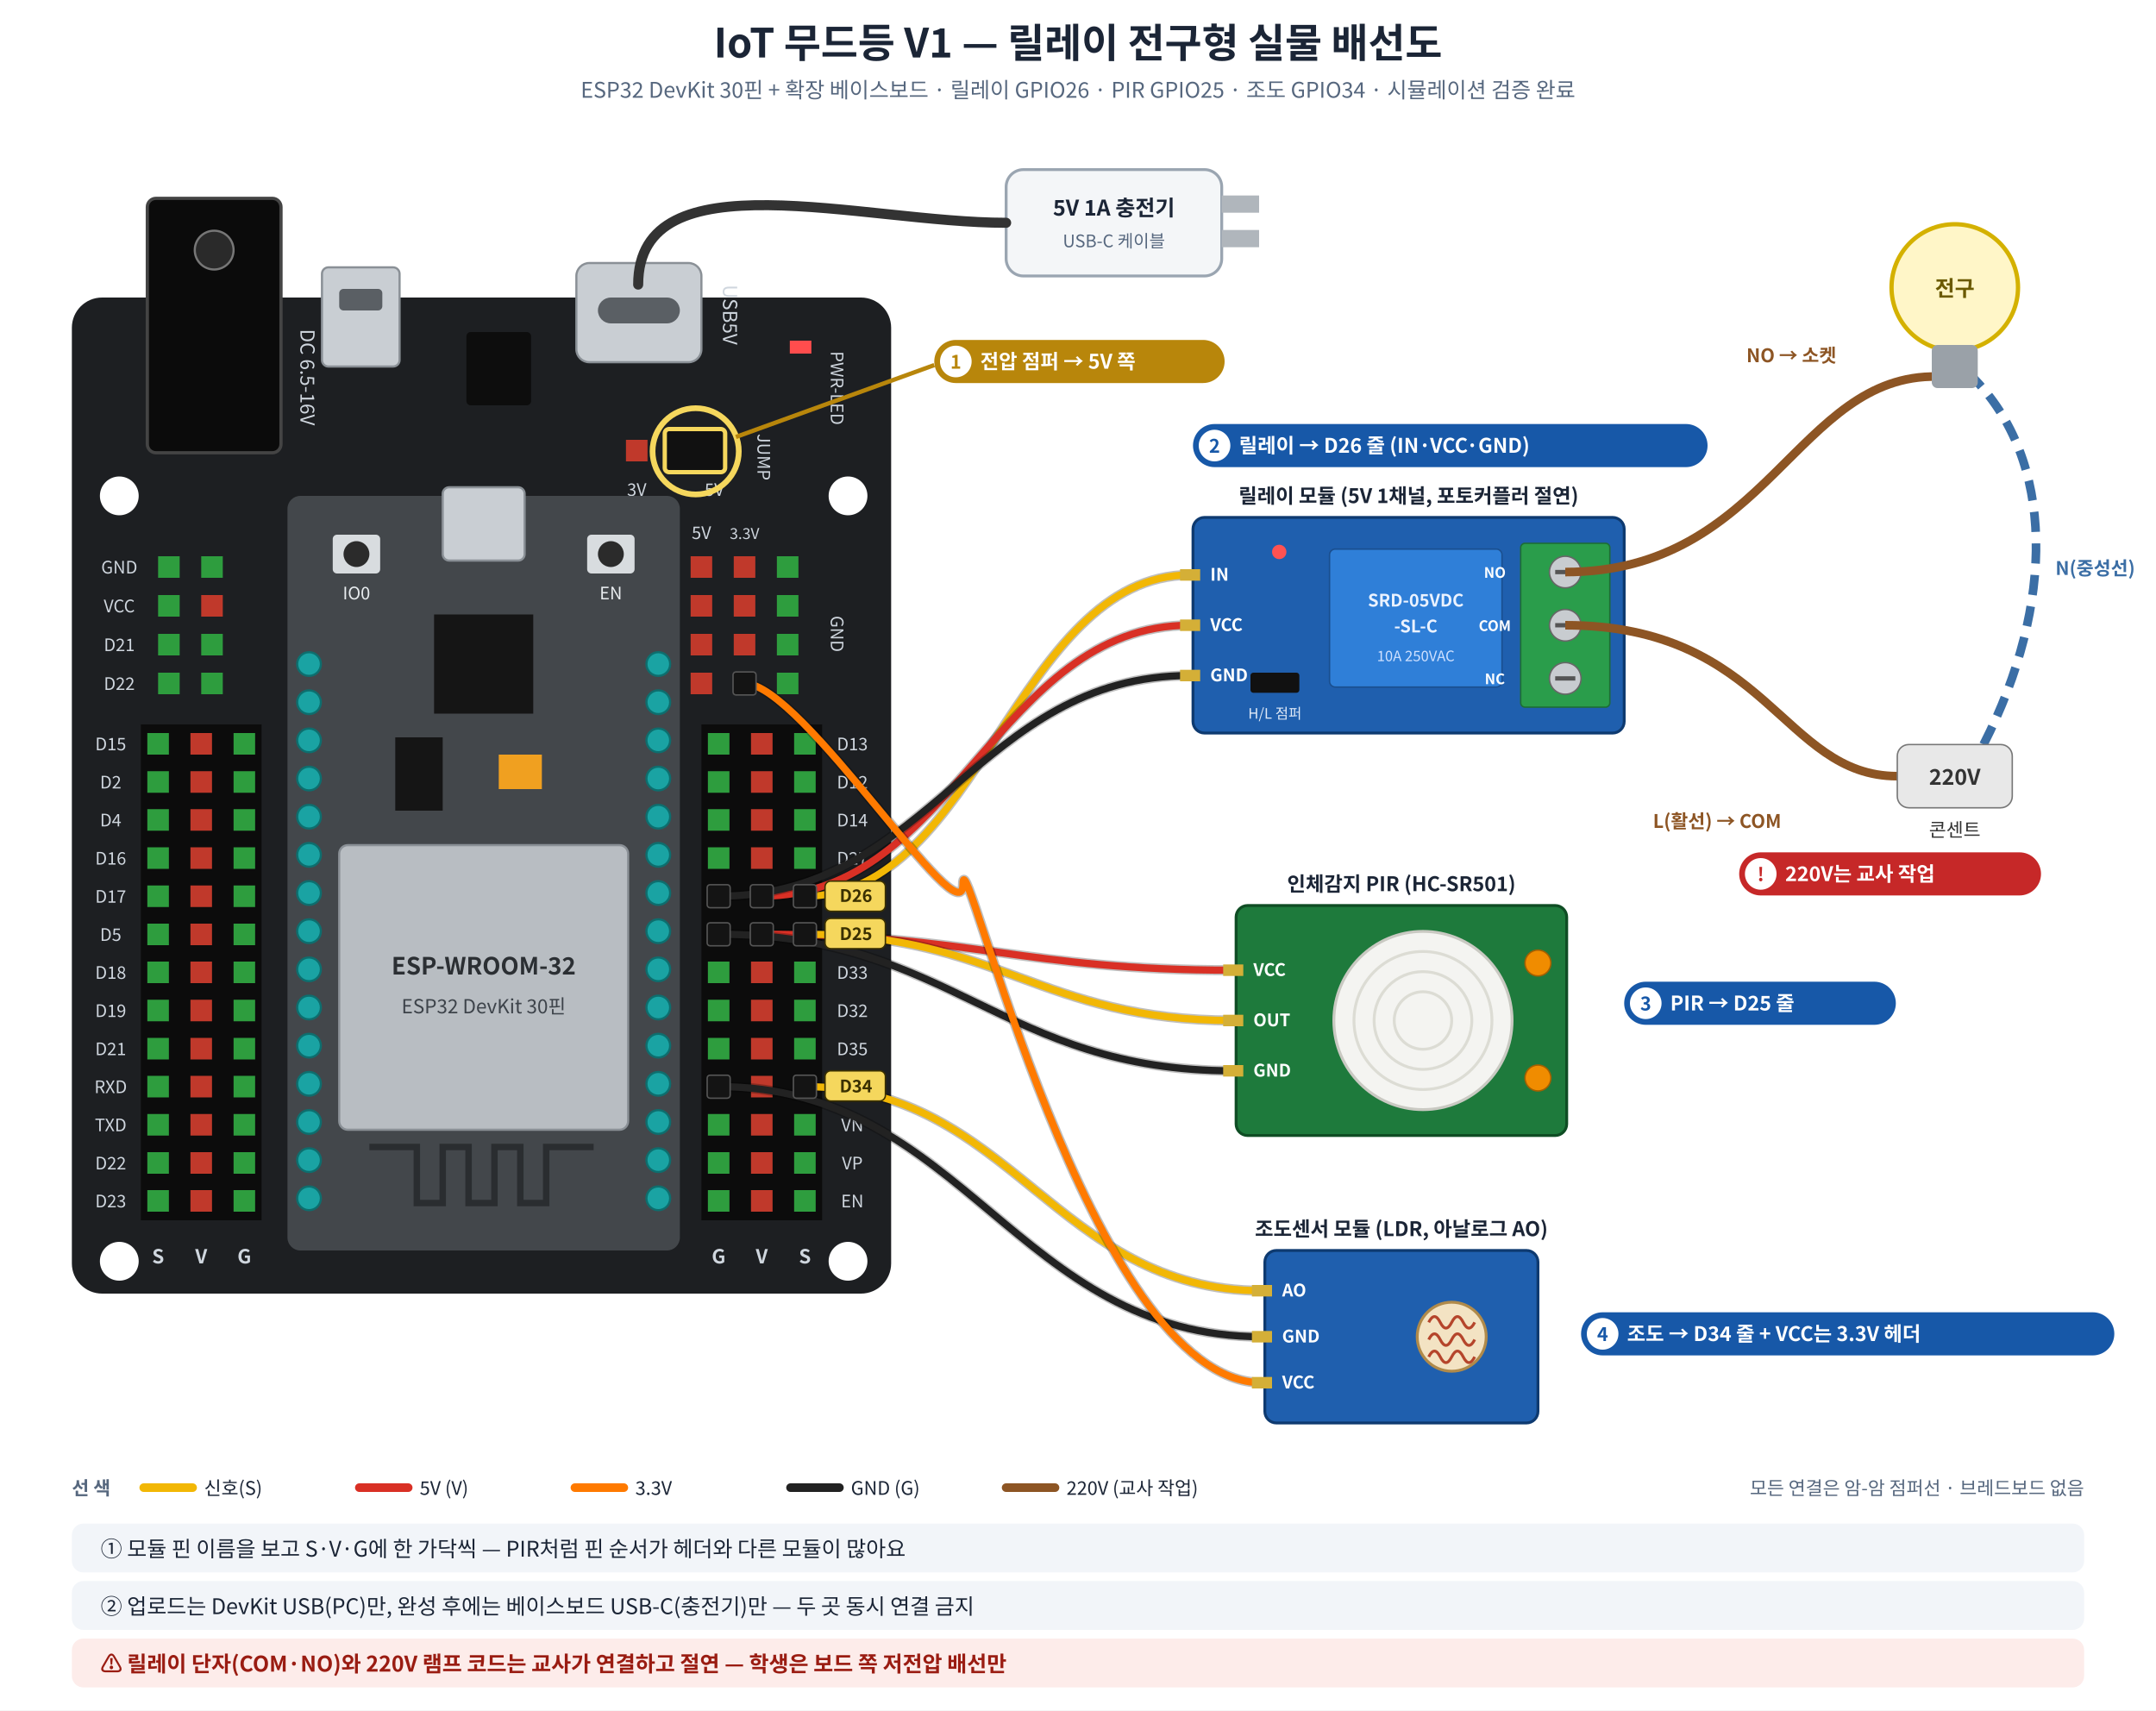
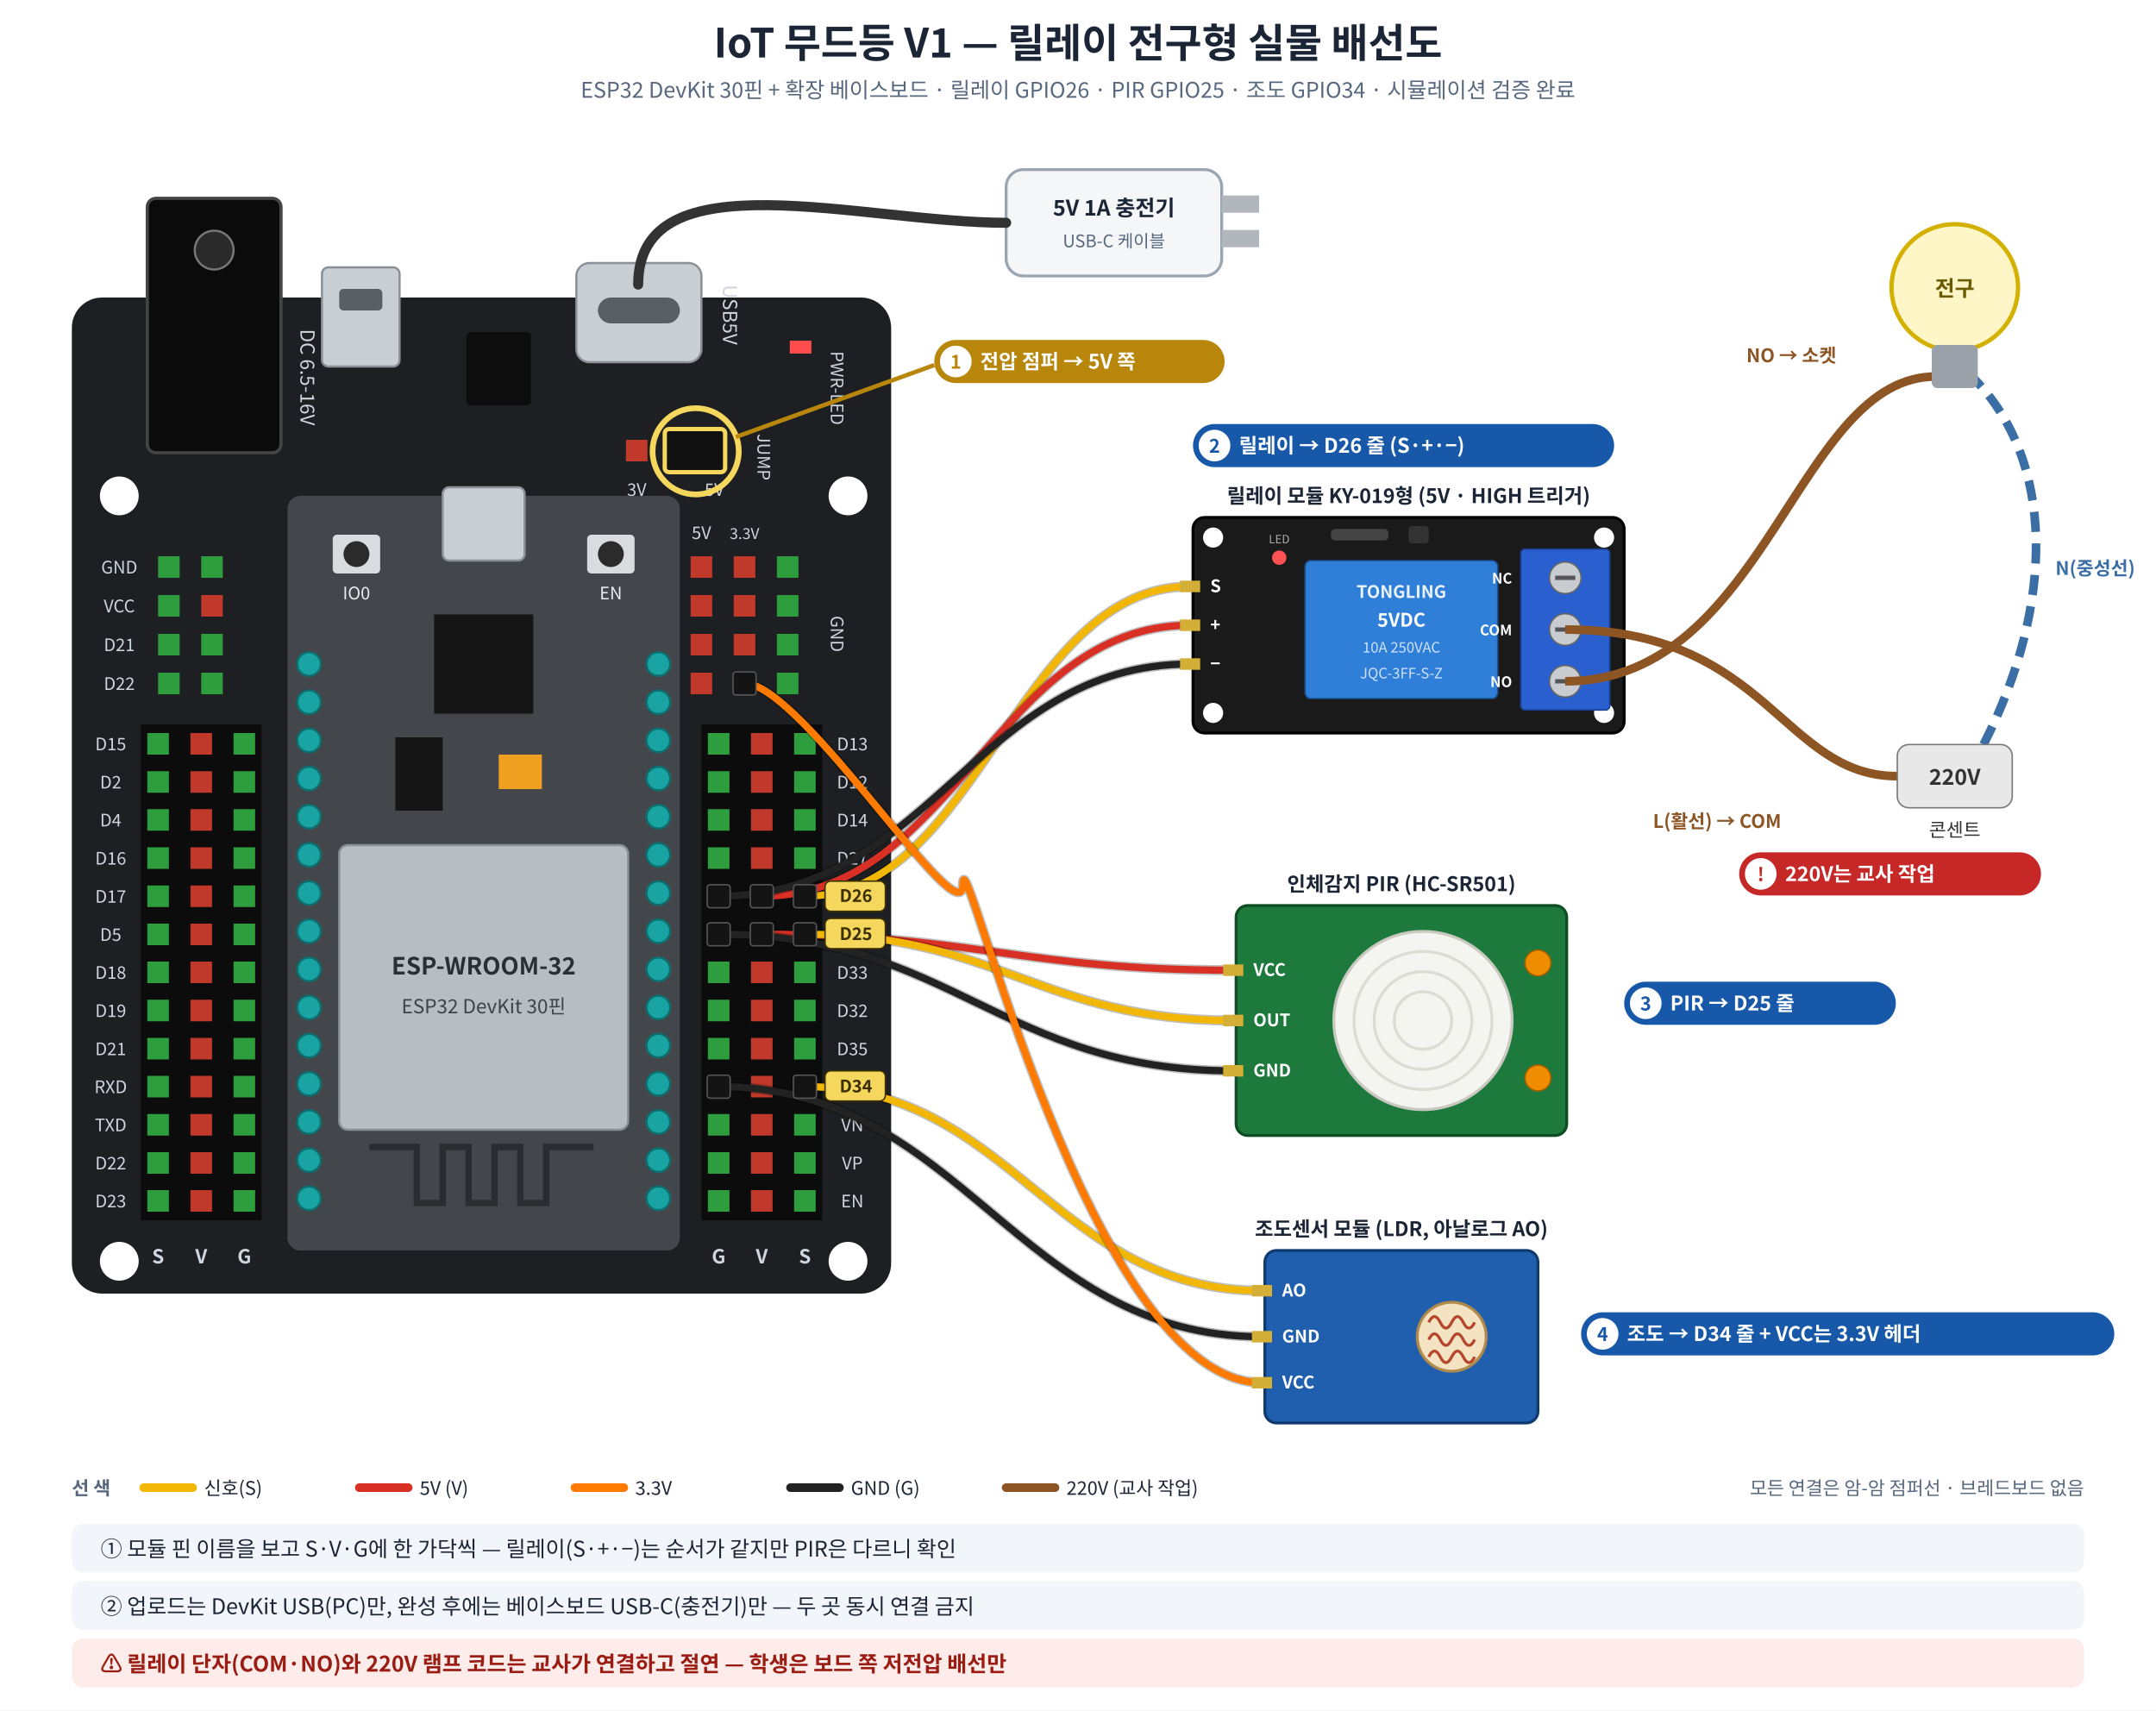
<svg xmlns="http://www.w3.org/2000/svg" width="1500" height="1190" viewBox="0 0 1500 1190" font-family="Pretendard, 'Noto Sans CJK KR', 'WenQuanYi Zen Hei', sans-serif">
  <rect width="1500" height="1190" fill="#ffffff" />
  <text x="750.0" y="40.0" font-size="28" font-weight="bold" fill="#1b2536" text-anchor="middle">IoT 무드등 V1 — 릴레이 전구형 실물 배선도</text>
  <text x="750.0" y="68.0" font-size="15" fill="#56677e" text-anchor="middle">ESP32 DevKit 30핀 + 확장 베이스보드 · 릴레이 GPIO26 · PIR GPIO25 · 조도 GPIO34 · 시뮬레이션 검증 완료</text>
  <g transform="translate(50,120) scale(1.5)">
    <rect x="0" y="58" width="380" height="462" rx="14" fill="#1d1f22" />
    <circle cx="22" cy="150" r="9" fill="#ffffff" />
    <circle cx="360" cy="150" r="9" fill="#ffffff" />
    <circle cx="22" cy="505" r="9" fill="#ffffff" />
    <circle cx="360" cy="505" r="9" fill="#ffffff" />
    <rect x="35" y="12" width="62" height="118" rx="4" fill="#0b0b0b" stroke="#444" stroke-width="1.5" />
    <circle cx="66" cy="36" r="9" fill="#2a2a2a" stroke="#777" />
    <text x="106.0" y="95.0" font-size="9" fill="#cfd6de" text-anchor="middle" transform="rotate(90 106 95)">DC 6.5-16V</text>
    <rect x="116" y="44" width="36" height="46" rx="3" fill="#c9ced3" stroke="#8a9096" />
    <rect x="124" y="54" width="20" height="10" rx="2" fill="#5a5f64" />
    <rect x="183" y="74" width="30" height="34" rx="2" fill="#0d0d0d" />
    <rect x="234" y="42" width="58" height="46" rx="6" fill="#c9ced3" stroke="#8a9096" />
    <rect x="244" y="58" width="38" height="12" rx="6" fill="#5a5f64" />
    <text x="302.0" y="66.0" font-size="9" fill="#cfd6de" text-anchor="middle" transform="rotate(90 302 66)">USB5V</text>
    <rect x="333" y="78" width="10" height="6" fill="#ff4d4d" />
    <text x="352.0" y="100.0" font-size="8" fill="#cfd6de" text-anchor="middle" transform="rotate(90 352 100)">PWR-LED</text>
    <rect x="257" y="124" width="10" height="10" fill="#c0392b" />
    <rect x="275" y="124" width="10" height="10" fill="#2e9d3e" />
    <rect x="293" y="124" width="10" height="10" fill="#c0392b" />
    <rect x="275" y="119" width="28" height="20" rx="2" fill="#111" stroke="#f5d75d" stroke-width="2" />
    <text x="262.0" y="150.0" font-size="8" fill="#cfd6de" text-anchor="middle">3V</text>
    <text x="298.0" y="150.0" font-size="8" fill="#cfd6de" text-anchor="middle">5V</text>
    <text x="318.0" y="132.0" font-size="8" fill="#cfd6de" text-anchor="middle" transform="rotate(90 318 132)">JUMP</text>
    <text x="22.0" y="186.0" font-size="8" fill="#cfd6de" text-anchor="middle">GND</text>
    <rect x="40" y="178" width="10" height="10" fill="#2e9d3e" />
    <rect x="60" y="178" width="10" height="10" fill="#2e9d3e" />
    <text x="22.0" y="204.0" font-size="8" fill="#cfd6de" text-anchor="middle">VCC</text>
    <rect x="40" y="196" width="10" height="10" fill="#2e9d3e" />
    <rect x="60" y="196" width="10" height="10" fill="#c0392b" />
    <text x="22.0" y="222.0" font-size="8" fill="#cfd6de" text-anchor="middle">D21</text>
    <rect x="40" y="214" width="10" height="10" fill="#2e9d3e" />
    <rect x="60" y="214" width="10" height="10" fill="#2e9d3e" />
    <text x="22.0" y="240.0" font-size="8" fill="#cfd6de" text-anchor="middle">D22</text>
    <rect x="40" y="232" width="10" height="10" fill="#2e9d3e" />
    <rect x="60" y="232" width="10" height="10" fill="#2e9d3e" />
    <text x="292.0" y="170.0" font-size="8" fill="#cfd6de" text-anchor="middle">5V</text>
    <text x="312.0" y="170.0" font-size="7" fill="#cfd6de" text-anchor="middle">3.3V</text>
    <text x="352.0" y="214.0" font-size="8" fill="#cfd6de" text-anchor="middle" transform="rotate(90 352 214)">GND</text>
    <rect x="287" y="178" width="10" height="10" fill="#c0392b" />
    <rect x="307" y="178" width="10" height="10" fill="#c0392b" />
    <rect x="327" y="178" width="10" height="10" fill="#2e9d3e" />
    <rect x="287" y="196" width="10" height="10" fill="#c0392b" />
    <rect x="307" y="196" width="10" height="10" fill="#c0392b" />
    <rect x="327" y="196" width="10" height="10" fill="#2e9d3e" />
    <rect x="287" y="214" width="10" height="10" fill="#c0392b" />
    <rect x="307" y="214" width="10" height="10" fill="#c0392b" />
    <rect x="327" y="214" width="10" height="10" fill="#2e9d3e" />
    <rect x="287" y="232" width="10" height="10" fill="#c0392b" />
    <rect x="307" y="232" width="10" height="10" fill="#c0392b" />
    <rect x="327" y="232" width="10" height="10" fill="#2e9d3e" />
    <rect x="100" y="150" width="182" height="350" rx="6" fill="#43474b" />
    <rect x="172" y="146" width="38" height="34" rx="3" fill="#c9ced3" stroke="#8a9096" />
    <rect x="121" y="168" width="22" height="18" rx="2" fill="#d8dcdf" />
    <circle cx="132" cy="177" r="6" fill="#2b2b2b" />
    <text x="132.0" y="198.0" font-size="8" fill="#e8ecef" text-anchor="middle">IO0</text>
    <rect x="239" y="168" width="22" height="18" rx="2" fill="#d8dcdf" />
    <circle cx="250" cy="177" r="6" fill="#2b2b2b" />
    <text x="250.0" y="198.0" font-size="8" fill="#e8ecef" text-anchor="middle">EN</text>
    <rect x="168" y="205" width="46" height="46" fill="#151515" />
    <rect x="150" y="262" width="22" height="34" fill="#151515" />
    <rect x="198" y="270" width="20" height="16" fill="#f0a020" />
    <rect x="124" y="312" width="134" height="132" rx="4" fill="#b8bdc2" stroke="#8a9096" />
    <text x="191.0" y="372.0" font-size="11" font-weight="bold" fill="#2b2f33" text-anchor="middle">ESP-WROOM-32</text>
    <text x="191.0" y="390.0" font-size="9" fill="#3d434a" text-anchor="middle">ESP32 DevKit 30핀</text>
    <path d="M138 452 h22 v26 h12 v-26 h12 v26 h12 v-26 h12 v26 h12 v-26 h22" fill="none" stroke="#2a2d30" stroke-width="3" />
    <circle cx="110" cy="228.0" r="5.5" fill="#1aa3a3" stroke="#0d6e6e" />
    <circle cx="272" cy="228.0" r="5.5" fill="#1aa3a3" stroke="#0d6e6e" />
    <circle cx="110" cy="245.7" r="5.5" fill="#1aa3a3" stroke="#0d6e6e" />
    <circle cx="272" cy="245.7" r="5.5" fill="#1aa3a3" stroke="#0d6e6e" />
    <circle cx="110" cy="263.4" r="5.5" fill="#1aa3a3" stroke="#0d6e6e" />
    <circle cx="272" cy="263.4" r="5.5" fill="#1aa3a3" stroke="#0d6e6e" />
    <circle cx="110" cy="281.1" r="5.5" fill="#1aa3a3" stroke="#0d6e6e" />
    <circle cx="272" cy="281.1" r="5.5" fill="#1aa3a3" stroke="#0d6e6e" />
    <circle cx="110" cy="298.8" r="5.5" fill="#1aa3a3" stroke="#0d6e6e" />
    <circle cx="272" cy="298.8" r="5.5" fill="#1aa3a3" stroke="#0d6e6e" />
    <circle cx="110" cy="316.5" r="5.5" fill="#1aa3a3" stroke="#0d6e6e" />
    <circle cx="272" cy="316.5" r="5.5" fill="#1aa3a3" stroke="#0d6e6e" />
    <circle cx="110" cy="334.2" r="5.5" fill="#1aa3a3" stroke="#0d6e6e" />
    <circle cx="272" cy="334.2" r="5.5" fill="#1aa3a3" stroke="#0d6e6e" />
    <circle cx="110" cy="351.9" r="5.5" fill="#1aa3a3" stroke="#0d6e6e" />
    <circle cx="272" cy="351.9" r="5.5" fill="#1aa3a3" stroke="#0d6e6e" />
    <circle cx="110" cy="369.6" r="5.5" fill="#1aa3a3" stroke="#0d6e6e" />
    <circle cx="272" cy="369.6" r="5.5" fill="#1aa3a3" stroke="#0d6e6e" />
    <circle cx="110" cy="387.3" r="5.5" fill="#1aa3a3" stroke="#0d6e6e" />
    <circle cx="272" cy="387.3" r="5.5" fill="#1aa3a3" stroke="#0d6e6e" />
    <circle cx="110" cy="405.0" r="5.5" fill="#1aa3a3" stroke="#0d6e6e" />
    <circle cx="272" cy="405.0" r="5.5" fill="#1aa3a3" stroke="#0d6e6e" />
    <circle cx="110" cy="422.7" r="5.5" fill="#1aa3a3" stroke="#0d6e6e" />
    <circle cx="272" cy="422.7" r="5.5" fill="#1aa3a3" stroke="#0d6e6e" />
    <circle cx="110" cy="440.4" r="5.5" fill="#1aa3a3" stroke="#0d6e6e" />
    <circle cx="272" cy="440.4" r="5.5" fill="#1aa3a3" stroke="#0d6e6e" />
    <circle cx="110" cy="458.1" r="5.5" fill="#1aa3a3" stroke="#0d6e6e" />
    <circle cx="272" cy="458.1" r="5.5" fill="#1aa3a3" stroke="#0d6e6e" />
    <circle cx="110" cy="475.8" r="5.5" fill="#1aa3a3" stroke="#0d6e6e" />
    <circle cx="272" cy="475.8" r="5.5" fill="#1aa3a3" stroke="#0d6e6e" />
    <rect x="32" y="256" width="56" height="230" fill="#0c0c0c" />
    <rect x="35" y="260.0" width="10" height="10" fill="#2e9d3e" />
    <rect x="55" y="260.0" width="10" height="10" fill="#c0392b" />
    <rect x="75" y="260.0" width="10" height="10" fill="#2e9d3e" />
    <text x="18.0" y="268.0" font-size="8" fill="#cfd6de" text-anchor="middle">D15</text>
    <rect x="35" y="277.7" width="10" height="10" fill="#2e9d3e" />
    <rect x="55" y="277.7" width="10" height="10" fill="#c0392b" />
    <rect x="75" y="277.7" width="10" height="10" fill="#2e9d3e" />
    <text x="18.0" y="285.7" font-size="8" fill="#cfd6de" text-anchor="middle">D2</text>
    <rect x="35" y="295.3" width="10" height="10" fill="#2e9d3e" />
    <rect x="55" y="295.3" width="10" height="10" fill="#c0392b" />
    <rect x="75" y="295.3" width="10" height="10" fill="#2e9d3e" />
    <text x="18.0" y="303.3" font-size="8" fill="#cfd6de" text-anchor="middle">D4</text>
    <rect x="35" y="313.0" width="10" height="10" fill="#2e9d3e" />
    <rect x="55" y="313.0" width="10" height="10" fill="#c0392b" />
    <rect x="75" y="313.0" width="10" height="10" fill="#2e9d3e" />
    <text x="18.0" y="321.0" font-size="8" fill="#cfd6de" text-anchor="middle">D16</text>
    <rect x="35" y="330.7" width="10" height="10" fill="#2e9d3e" />
    <rect x="55" y="330.7" width="10" height="10" fill="#c0392b" />
    <rect x="75" y="330.7" width="10" height="10" fill="#2e9d3e" />
    <text x="18.0" y="338.7" font-size="8" fill="#cfd6de" text-anchor="middle">D17</text>
    <rect x="35" y="348.4" width="10" height="10" fill="#2e9d3e" />
    <rect x="55" y="348.4" width="10" height="10" fill="#c0392b" />
    <rect x="75" y="348.4" width="10" height="10" fill="#2e9d3e" />
    <text x="18.0" y="356.4" font-size="8" fill="#cfd6de" text-anchor="middle">D5</text>
    <rect x="35" y="366.0" width="10" height="10" fill="#2e9d3e" />
    <rect x="55" y="366.0" width="10" height="10" fill="#c0392b" />
    <rect x="75" y="366.0" width="10" height="10" fill="#2e9d3e" />
    <text x="18.0" y="374.0" font-size="8" fill="#cfd6de" text-anchor="middle">D18</text>
    <rect x="35" y="383.7" width="10" height="10" fill="#2e9d3e" />
    <rect x="55" y="383.7" width="10" height="10" fill="#c0392b" />
    <rect x="75" y="383.7" width="10" height="10" fill="#2e9d3e" />
    <text x="18.0" y="391.7" font-size="8" fill="#cfd6de" text-anchor="middle">D19</text>
    <rect x="35" y="401.4" width="10" height="10" fill="#2e9d3e" />
    <rect x="55" y="401.4" width="10" height="10" fill="#c0392b" />
    <rect x="75" y="401.4" width="10" height="10" fill="#2e9d3e" />
    <text x="18.0" y="409.4" font-size="8" fill="#cfd6de" text-anchor="middle">D21</text>
    <rect x="35" y="419.0" width="10" height="10" fill="#2e9d3e" />
    <rect x="55" y="419.0" width="10" height="10" fill="#c0392b" />
    <rect x="75" y="419.0" width="10" height="10" fill="#2e9d3e" />
    <text x="18.0" y="427.0" font-size="8" fill="#cfd6de" text-anchor="middle">RXD</text>
    <rect x="35" y="436.7" width="10" height="10" fill="#2e9d3e" />
    <rect x="55" y="436.7" width="10" height="10" fill="#c0392b" />
    <rect x="75" y="436.7" width="10" height="10" fill="#2e9d3e" />
    <text x="18.0" y="444.7" font-size="8" fill="#cfd6de" text-anchor="middle">TXD</text>
    <rect x="35" y="454.4" width="10" height="10" fill="#2e9d3e" />
    <rect x="55" y="454.4" width="10" height="10" fill="#c0392b" />
    <rect x="75" y="454.4" width="10" height="10" fill="#2e9d3e" />
    <text x="18.0" y="462.4" font-size="8" fill="#cfd6de" text-anchor="middle">D22</text>
    <rect x="35" y="472.0" width="10" height="10" fill="#2e9d3e" />
    <rect x="55" y="472.0" width="10" height="10" fill="#c0392b" />
    <rect x="75" y="472.0" width="10" height="10" fill="#2e9d3e" />
    <text x="18.0" y="480.0" font-size="8" fill="#cfd6de" text-anchor="middle">D23</text>
    <text x="40.0" y="506.0" font-size="9" font-weight="bold" fill="#cfd6de" text-anchor="middle">S</text>
    <text x="60.0" y="506.0" font-size="9" font-weight="bold" fill="#cfd6de" text-anchor="middle">V</text>
    <text x="80.0" y="506.0" font-size="9" font-weight="bold" fill="#cfd6de" text-anchor="middle">G</text>
    <rect x="292" y="256" width="56" height="230" fill="#0c0c0c" />
    <rect x="295" y="260.0" width="10" height="10" fill="#2e9d3e" />
    <rect x="315" y="260.0" width="10" height="10" fill="#c0392b" />
    <rect x="335" y="260.0" width="10" height="10" fill="#2e9d3e" />
    <text x="362.0" y="268.0" font-size="8" fill="#cfd6de" text-anchor="middle">D13</text>
    <rect x="295" y="277.7" width="10" height="10" fill="#2e9d3e" />
    <rect x="315" y="277.7" width="10" height="10" fill="#c0392b" />
    <rect x="335" y="277.7" width="10" height="10" fill="#2e9d3e" />
    <text x="362.0" y="285.7" font-size="8" fill="#cfd6de" text-anchor="middle">D12</text>
    <rect x="295" y="295.3" width="10" height="10" fill="#2e9d3e" />
    <rect x="315" y="295.3" width="10" height="10" fill="#c0392b" />
    <rect x="335" y="295.3" width="10" height="10" fill="#2e9d3e" />
    <text x="362.0" y="303.3" font-size="8" fill="#cfd6de" text-anchor="middle">D14</text>
    <rect x="295" y="313.0" width="10" height="10" fill="#2e9d3e" />
    <rect x="315" y="313.0" width="10" height="10" fill="#c0392b" />
    <rect x="335" y="313.0" width="10" height="10" fill="#2e9d3e" />
    <text x="362.0" y="321.0" font-size="8" fill="#cfd6de" text-anchor="middle">D27</text>
    <rect x="295" y="330.7" width="10" height="10" fill="#2e9d3e" />
    <rect x="315" y="330.7" width="10" height="10" fill="#c0392b" />
    <rect x="335" y="330.7" width="10" height="10" fill="#2e9d3e" />
    <text x="362.0" y="338.7" font-size="8" fill="#cfd6de" text-anchor="middle">D26</text>
    <rect x="295" y="348.4" width="10" height="10" fill="#2e9d3e" />
    <rect x="315" y="348.4" width="10" height="10" fill="#c0392b" />
    <rect x="335" y="348.4" width="10" height="10" fill="#2e9d3e" />
    <text x="362.0" y="356.4" font-size="8" fill="#cfd6de" text-anchor="middle">D25</text>
    <rect x="295" y="366.0" width="10" height="10" fill="#2e9d3e" />
    <rect x="315" y="366.0" width="10" height="10" fill="#c0392b" />
    <rect x="335" y="366.0" width="10" height="10" fill="#2e9d3e" />
    <text x="362.0" y="374.0" font-size="8" fill="#cfd6de" text-anchor="middle">D33</text>
    <rect x="295" y="383.7" width="10" height="10" fill="#2e9d3e" />
    <rect x="315" y="383.7" width="10" height="10" fill="#c0392b" />
    <rect x="335" y="383.7" width="10" height="10" fill="#2e9d3e" />
    <text x="362.0" y="391.7" font-size="8" fill="#cfd6de" text-anchor="middle">D32</text>
    <rect x="295" y="401.4" width="10" height="10" fill="#2e9d3e" />
    <rect x="315" y="401.4" width="10" height="10" fill="#c0392b" />
    <rect x="335" y="401.4" width="10" height="10" fill="#2e9d3e" />
    <text x="362.0" y="409.4" font-size="8" fill="#cfd6de" text-anchor="middle">D35</text>
    <rect x="295" y="419.0" width="10" height="10" fill="#2e9d3e" />
    <rect x="315" y="419.0" width="10" height="10" fill="#c0392b" />
    <rect x="335" y="419.0" width="10" height="10" fill="#2e9d3e" />
    <text x="362.0" y="427.0" font-size="8" fill="#cfd6de" text-anchor="middle">D34</text>
    <rect x="295" y="436.7" width="10" height="10" fill="#2e9d3e" />
    <rect x="315" y="436.7" width="10" height="10" fill="#c0392b" />
    <rect x="335" y="436.7" width="10" height="10" fill="#2e9d3e" />
    <text x="362.0" y="444.7" font-size="8" fill="#cfd6de" text-anchor="middle">VN</text>
    <rect x="295" y="454.4" width="10" height="10" fill="#2e9d3e" />
    <rect x="315" y="454.4" width="10" height="10" fill="#c0392b" />
    <rect x="335" y="454.4" width="10" height="10" fill="#2e9d3e" />
    <text x="362.0" y="462.4" font-size="8" fill="#cfd6de" text-anchor="middle">VP</text>
    <rect x="295" y="472.0" width="10" height="10" fill="#2e9d3e" />
    <rect x="315" y="472.0" width="10" height="10" fill="#c0392b" />
    <rect x="335" y="472.0" width="10" height="10" fill="#2e9d3e" />
    <text x="362.0" y="480.0" font-size="8" fill="#cfd6de" text-anchor="middle">EN</text>
    <text x="300.0" y="506.0" font-size="9" font-weight="bold" fill="#cfd6de" text-anchor="middle">G</text>
    <text x="320.0" y="506.0" font-size="9" font-weight="bold" fill="#cfd6de" text-anchor="middle">V</text>
    <text x="340.0" y="506.0" font-size="9" font-weight="bold" fill="#cfd6de" text-anchor="middle">S</text>
  </g>
-   <path d="M560.0 623.5 C 680.6 623.5, 707.4 400.0, 828.0 400.0" fill="none" stroke="#000" stroke-opacity="0.25" stroke-width="7" stroke-linecap="round" />
-   <path d="M560.0 623.5 C 680.6 623.5, 707.4 400.0, 828.0 400.0" fill="none" stroke="#f2b705" stroke-width="5" stroke-linecap="round" />
+   <path d="M560.0 623.5 C 680.6 623.5, 707.4 408.0, 828.0 408.0" fill="none" stroke="#000" stroke-opacity="0.25" stroke-width="7" stroke-linecap="round" />
+   <path d="M560.0 623.5 C 680.6 623.5, 707.4 408.0, 828.0 408.0" fill="none" stroke="#f2b705" stroke-width="5" stroke-linecap="round" />
  <path d="M530.0 623.5 C 664.1 623.5, 693.9 435.0, 828.0 435.0" fill="none" stroke="#000" stroke-opacity="0.25" stroke-width="7" stroke-linecap="round" />
  <path d="M530.0 623.5 C 664.1 623.5, 693.9 435.0, 828.0 435.0" fill="none" stroke="#d93025" stroke-width="5" stroke-linecap="round" />
-   <path d="M500.0 623.5 C 647.6 623.5, 680.4 470.0, 828.0 470.0" fill="none" stroke="#000" stroke-opacity="0.25" stroke-width="7" stroke-linecap="round" />
-   <path d="M500.0 623.5 C 647.6 623.5, 680.4 470.0, 828.0 470.0" fill="none" stroke="#222222" stroke-width="5" stroke-linecap="round" />
-   <rect x="830" y="360" width="300" height="150" rx="8" fill="#1f5fae" stroke="#0e3a70" stroke-width="2" />
-   <rect x="925" y="382" width="120" height="96" rx="4" fill="#2f7fd8" stroke="#1a4f8f" />
-   <text x="985.0" y="422.0" font-size="12" font-weight="bold" fill="#eaf2ff" text-anchor="middle">SRD-05VDC</text>
-   <text x="985.0" y="440.0" font-size="12" font-weight="bold" fill="#eaf2ff" text-anchor="middle">-SL-C</text>
-   <text x="985.0" y="460.0" font-size="10" fill="#cfe1ff" text-anchor="middle">10A 250VAC</text>
-   <rect x="1058" y="378" width="62" height="114" rx="3" fill="#2a9d4b" stroke="#1d6d34" />
-   <circle cx="1089" cy="398" r="11" fill="#c8ccd0" stroke="#666" />
-   <path d="M1082 398 h14" stroke="#555" stroke-width="3" />
-   <text x="1040.0" y="402.0" font-size="10" font-weight="bold" fill="#ffffff" text-anchor="middle">NO</text>
-   <circle cx="1089" cy="435" r="11" fill="#c8ccd0" stroke="#666" />
-   <path d="M1082 435 h14" stroke="#555" stroke-width="3" />
-   <text x="1040.0" y="439.0" font-size="10" font-weight="bold" fill="#ffffff" text-anchor="middle">COM</text>
-   <circle cx="1089" cy="472" r="11" fill="#c8ccd0" stroke="#666" />
-   <path d="M1082 472 h14" stroke="#555" stroke-width="3" />
-   <text x="1040.0" y="476.0" font-size="10" font-weight="bold" fill="#ffffff" text-anchor="middle">NC</text>
-   <rect x="870" y="468" width="34" height="14" rx="2" fill="#111" />
-   <text x="887.0" y="500.0" font-size="10" fill="#dfe9f7" text-anchor="middle">H/L 점퍼</text>
-   <circle cx="890" cy="384" r="5" fill="#ff5252" />
-   <text x="980.0" y="350.0" font-size="14" font-weight="bold" fill="#1b2536" text-anchor="middle">릴레이 모듈 (5V 1채널, 포토커플러 절연)</text>
-   <rect x="821" y="396" width="14" height="8" fill="#d4af37" />
-   <text x="842.0" y="404.0" font-size="12" font-weight="bold" fill="#ffffff" text-anchor="start">IN</text>
+   <path d="M500.0 623.5 C 647.6 623.5, 680.4 462.0, 828.0 462.0" fill="none" stroke="#000" stroke-opacity="0.25" stroke-width="7" stroke-linecap="round" />
+   <path d="M500.0 623.5 C 647.6 623.5, 680.4 462.0, 828.0 462.0" fill="none" stroke="#222222" stroke-width="5" stroke-linecap="round" />
+   <rect x="830" y="360" width="300" height="150" rx="8" fill="#1a1a1a" stroke="#000" stroke-width="2" />
+   <circle cx="844" cy="374" r="7" fill="#ffffff" />
+   <circle cx="1116" cy="374" r="7" fill="#ffffff" />
+   <circle cx="844" cy="496" r="7" fill="#ffffff" />
+   <circle cx="1116" cy="496" r="7" fill="#ffffff" />
+   <rect x="908" y="390" width="134" height="96" rx="4" fill="#2f7fd8" stroke="#1a4f8f" />
+   <text x="975.0" y="416.0" font-size="12" font-weight="bold" fill="#eaf2ff" text-anchor="middle">TONGLING</text>
+   <text x="975.0" y="436.0" font-size="13" font-weight="bold" fill="#ffffff" text-anchor="middle">5VDC</text>
+   <text x="975.0" y="454.0" font-size="10" fill="#cfe1ff" text-anchor="middle">10A 250VAC</text>
+   <text x="975.0" y="472.0" font-size="10" fill="#cfe1ff" text-anchor="middle">JQC-3FF-S-Z</text>
+   <rect x="1058" y="382" width="62" height="112" rx="3" fill="#2a5fd0" stroke="#1a3f90" />
+   <circle cx="1089" cy="402" r="11" fill="#c8ccd0" stroke="#666" />
+   <path d="M1082 402 h14" stroke="#555" stroke-width="3" />
+   <text x="1052.0" y="406.0" font-size="10" font-weight="bold" fill="#ffffff" text-anchor="end">NC</text>
+   <circle cx="1089" cy="438" r="11" fill="#c8ccd0" stroke="#666" />
+   <path d="M1082 438 h14" stroke="#555" stroke-width="3" />
+   <text x="1052.0" y="442.0" font-size="10" font-weight="bold" fill="#ffffff" text-anchor="end">COM</text>
+   <circle cx="1089" cy="474" r="11" fill="#c8ccd0" stroke="#666" />
+   <path d="M1082 474 h14" stroke="#555" stroke-width="3" />
+   <text x="1052.0" y="478.0" font-size="10" font-weight="bold" fill="#ffffff" text-anchor="end">NO</text>
+   <rect x="926" y="368" width="40" height="8" rx="3" fill="#444" />
+   <rect x="980" y="366" width="14" height="12" rx="2" fill="#333" />
+   <circle cx="890" cy="388" r="5" fill="#ff5252" />
+   <text x="890.0" y="378.0" font-size="8" fill="#aaa" text-anchor="middle">LED</text>
+   <text x="980.0" y="350.0" font-size="14" font-weight="bold" fill="#1b2536" text-anchor="middle">릴레이 모듈 KY-019형 (5V · HIGH 트리거)</text>
+   <rect x="821" y="404" width="14" height="8" fill="#d4af37" />
+   <text x="842.0" y="412.0" font-size="12" font-weight="bold" fill="#ffffff" text-anchor="start">S</text>
  <rect x="821" y="431" width="14" height="8" fill="#d4af37" />
-   <text x="842.0" y="439.0" font-size="12" font-weight="bold" fill="#ffffff" text-anchor="start">VCC</text>
-   <rect x="821" y="466" width="14" height="8" fill="#d4af37" />
-   <text x="842.0" y="474.0" font-size="12" font-weight="bold" fill="#ffffff" text-anchor="start">GND</text>
+   <text x="842.0" y="439.0" font-size="12" font-weight="bold" fill="#ffffff" text-anchor="start">+</text>
+   <rect x="821" y="458" width="14" height="8" fill="#d4af37" />
+   <text x="842.0" y="466.0" font-size="12" font-weight="bold" fill="#ffffff" text-anchor="start">−</text>
  <rect x="492.0" y="615.52" width="16" height="16" rx="2" fill="#141414" stroke="#555" stroke-width="1" />
  <rect x="522.0" y="615.52" width="16" height="16" rx="2" fill="#141414" stroke="#555" stroke-width="1" />
  <rect x="552.0" y="615.52" width="16" height="16" rx="2" fill="#141414" stroke="#555" stroke-width="1" />
  <path d="M530.0 650.0 C 677.6 650.0, 710.4 675.0, 858.0 675.0" fill="none" stroke="#000" stroke-opacity="0.25" stroke-width="7" stroke-linecap="round" />
  <path d="M530.0 650.0 C 677.6 650.0, 710.4 675.0, 858.0 675.0" fill="none" stroke="#d93025" stroke-width="5" stroke-linecap="round" />
  <path d="M560.0 650.0 C 694.1 650.0, 723.9 710.0, 858.0 710.0" fill="none" stroke="#000" stroke-opacity="0.25" stroke-width="7" stroke-linecap="round" />
  <path d="M560.0 650.0 C 694.1 650.0, 723.9 710.0, 858.0 710.0" fill="none" stroke="#f2b705" stroke-width="5" stroke-linecap="round" />
  <path d="M500.0 650.0 C 661.1 650.0, 696.9 745.0, 858.0 745.0" fill="none" stroke="#000" stroke-opacity="0.25" stroke-width="7" stroke-linecap="round" />
  <path d="M500.0 650.0 C 661.1 650.0, 696.9 745.0, 858.0 745.0" fill="none" stroke="#222222" stroke-width="5" stroke-linecap="round" />
  <path d="M560.0 756.0 C 703.1 756.0, 734.9 898.0, 878.0 898.0" fill="none" stroke="#000" stroke-opacity="0.25" stroke-width="7" stroke-linecap="round" />
  <path d="M560.0 756.0 C 703.1 756.0, 734.9 898.0, 878.0 898.0" fill="none" stroke="#f2b705" stroke-width="5" stroke-linecap="round" />
  <path d="M500.0 756.0 C 670.1 756.0, 707.9 930.0, 878.0 930.0" fill="none" stroke="#000" stroke-opacity="0.25" stroke-width="7" stroke-linecap="round" />
  <path d="M500.0 756.0 C 670.1 756.0, 707.9 930.0, 878.0 930.0" fill="none" stroke="#222222" stroke-width="5" stroke-linecap="round" />
  <path d="M518.0 475.5 C 558.0 475.5, 670.0 655.0, 670.0 615.0 S 758.0 962.0, 878.0 962.0" fill="none" stroke="#000" stroke-opacity="0.25" stroke-width="7" stroke-linecap="round" />
  <path d="M518.0 475.5 C 558.0 475.5, 670.0 655.0, 670.0 615.0 S 758.0 962.0, 878.0 962.0" fill="none" stroke="#ff7a00" stroke-width="5" stroke-linecap="round" />
  <rect x="860" y="630" width="230" height="160" rx="8" fill="#1e7a3c" stroke="#0f4d24" stroke-width="2" />
  <circle cx="990" cy="710" r="62" fill="#f4f4f1" stroke="#c9c9c2" stroke-width="2" />
  <circle cx="990" cy="710" r="48" fill="none" stroke="#dcdcd4" stroke-width="2" />
  <circle cx="990" cy="710" r="34" fill="none" stroke="#dcdcd4" stroke-width="2" />
  <circle cx="990" cy="710" r="20" fill="none" stroke="#dcdcd4" stroke-width="2" />
  <circle cx="1070" cy="670" r="9" fill="#f08c00" stroke="#a35f00" />
  <circle cx="1070" cy="750" r="9" fill="#f08c00" stroke="#a35f00" />
  <text x="975.0" y="620.0" font-size="14" font-weight="bold" fill="#1b2536" text-anchor="middle">인체감지 PIR (HC-SR501)</text>
  <rect x="851" y="671" width="14" height="8" fill="#d4af37" />
  <text x="872.0" y="679.0" font-size="12" font-weight="bold" fill="#ffffff" text-anchor="start">VCC</text>
  <rect x="851" y="706" width="14" height="8" fill="#d4af37" />
  <text x="872.0" y="714.0" font-size="12" font-weight="bold" fill="#ffffff" text-anchor="start">OUT</text>
  <rect x="851" y="741" width="14" height="8" fill="#d4af37" />
  <text x="872.0" y="749.0" font-size="12" font-weight="bold" fill="#ffffff" text-anchor="start">GND</text>
  <rect x="880" y="870" width="190" height="120" rx="8" fill="#1f5fae" stroke="#0e3a70" stroke-width="2" />
  <circle cx="1010" cy="930" r="24" fill="#f3e3c3" stroke="#b08a4a" stroke-width="2" />
  <path d="M994 920 q4 -8 8 0 t8 0 t8 0 t8 0 M994 932 q4 -8 8 0 t8 0 t8 0 t8 0 M994 944 q4 -8 8 0 t8 0 t8 0 t8 0" fill="none" stroke="#b5452b" stroke-width="2" />
  <text x="975.0" y="860.0" font-size="14" font-weight="bold" fill="#1b2536" text-anchor="middle">조도센서 모듈 (LDR, 아날로그 AO)</text>
  <rect x="871" y="894" width="14" height="8" fill="#d4af37" />
  <text x="892.0" y="902.0" font-size="12" font-weight="bold" fill="#ffffff" text-anchor="start">AO</text>
  <rect x="871" y="926" width="14" height="8" fill="#d4af37" />
  <text x="892.0" y="934.0" font-size="12" font-weight="bold" fill="#ffffff" text-anchor="start">GND</text>
  <rect x="871" y="958" width="14" height="8" fill="#d4af37" />
  <text x="892.0" y="966.0" font-size="12" font-weight="bold" fill="#ffffff" text-anchor="start">VCC</text>
  <rect x="492.0" y="642.025" width="16" height="16" rx="2" fill="#141414" stroke="#555" stroke-width="1" />
  <rect x="522.0" y="642.025" width="16" height="16" rx="2" fill="#141414" stroke="#555" stroke-width="1" />
  <rect x="552.0" y="642.025" width="16" height="16" rx="2" fill="#141414" stroke="#555" stroke-width="1" />
  <rect x="492.0" y="748.045" width="16" height="16" rx="2" fill="#141414" stroke="#555" stroke-width="1" />
  <rect x="552.0" y="748.045" width="16" height="16" rx="2" fill="#141414" stroke="#555" stroke-width="1" />
  <rect x="510.0" y="467.5" width="16" height="16" rx="2" fill="#141414" stroke="#555" stroke-width="1" />
-   <path d="M1089 435 C 1230 435, 1240 540, 1320 540" fill="none" stroke="#8d5524" stroke-width="6" />
-   <path d="M1089 398 C 1230 398, 1250 260, 1348 262" fill="none" stroke="#8d5524" stroke-width="6" />
+   <path d="M1089 438 C 1230 438, 1240 540, 1320 540" fill="none" stroke="#8d5524" stroke-width="6" />
+   <path d="M1089 474 C 1230 474, 1250 260, 1348 262" fill="none" stroke="#8d5524" stroke-width="6" />
  <path d="M1380 518 C 1430 420, 1430 320, 1372 262" fill="none" stroke="#3b6ea5" stroke-width="6" stroke-dasharray="14 8" />
  <circle cx="1360" cy="200" r="44" fill="#fff6c8" stroke="#d4b100" stroke-width="3" />
  <rect x="1344" y="240" width="32" height="30" rx="4" fill="#9aa1a8" />
  <text x="1360.0" y="206.0" font-size="15" font-weight="bold" fill="#6b5a00" text-anchor="middle">전구</text>
  <rect x="1320" y="518" width="80" height="44" rx="8" fill="#e8e8e8" stroke="#777" />
  <text x="1360.0" y="546.0" font-size="15" font-weight="bold" fill="#333" text-anchor="middle">220V</text>
  <text x="1360.0" y="582.0" font-size="13" fill="#333" text-anchor="middle">콘센트</text>
  <text x="1150.0" y="576.0" font-size="13" font-weight="bold" fill="#8d5524" text-anchor="start">L(활선) → COM</text>
  <text x="1215.0" y="252.0" font-size="13" font-weight="bold" fill="#8d5524" text-anchor="start">NO → 소켓</text>
  <text x="1430.0" y="400.0" font-size="13" font-weight="bold" fill="#3b6ea5" text-anchor="start">N(중성선)</text>
  <rect x="1210" y="593" width="210" height="30" rx="15" fill="#c62828" />
  <circle cx="1225" cy="608" r="11" fill="#ffffff" />
  <text x="1225.0" y="613.0" font-size="13" font-weight="bold" fill="#c62828" text-anchor="middle">!</text>
  <text x="1242.0" y="613.0" font-size="14" font-weight="bold" fill="#ffffff" text-anchor="start">220V는 교사 작업</text>
  <rect x="700" y="118" width="150" height="74" rx="12" fill="#f4f6f8" stroke="#9aa5b1" stroke-width="2" />
  <rect x="850" y="136" width="26" height="12" fill="#b0b6bc" />
  <rect x="850" y="160" width="26" height="12" fill="#b0b6bc" />
  <text x="775.0" y="150.0" font-size="15" font-weight="bold" fill="#1b2536" text-anchor="middle">5V 1A 충전기</text>
  <text x="775.0" y="172.0" font-size="12" fill="#56677e" text-anchor="middle">USB-C 케이블</text>
  <path d="M700 155 C 600 155, 444 108, 444 198" fill="none" stroke="#333" stroke-width="7" stroke-linecap="round" />
  <circle cx="484" cy="314" r="30" fill="none" stroke="#f5d75d" stroke-width="4" />
  <path d="M512 304 L 650 254" stroke="#b8860b" stroke-width="3" />
  <rect x="650" y="236.5" width="202" height="30" rx="15" fill="#b8860b" />
  <circle cx="665" cy="251.5" r="11" fill="#ffffff" />
  <text x="665.0" y="256.5" font-size="13" font-weight="bold" fill="#b8860b" text-anchor="middle">1</text>
  <text x="682.0" y="256.5" font-size="14" font-weight="bold" fill="#ffffff" text-anchor="start">전압 점퍼 → 5V 쪽</text>
-   <rect x="830" y="295" width="358" height="30" rx="15" fill="#1758a8" />
+   <rect x="830" y="295" width="293" height="30" rx="15" fill="#1758a8" />
  <circle cx="845" cy="310" r="11" fill="#ffffff" />
  <text x="845.0" y="315.0" font-size="13" font-weight="bold" fill="#1758a8" text-anchor="middle">2</text>
-   <text x="862.0" y="315.0" font-size="14" font-weight="bold" fill="#ffffff" text-anchor="start">릴레이 → D26 줄 (IN·VCC·GND)</text>
+   <text x="862.0" y="315.0" font-size="14" font-weight="bold" fill="#ffffff" text-anchor="start">릴레이 → D26 줄 (S·+·−)</text>
  <rect x="1130" y="683" width="189" height="30" rx="15" fill="#1758a8" />
  <circle cx="1145" cy="698" r="11" fill="#ffffff" />
  <text x="1145.0" y="703.0" font-size="13" font-weight="bold" fill="#1758a8" text-anchor="middle">3</text>
  <text x="1162.0" y="703.0" font-size="14" font-weight="bold" fill="#ffffff" text-anchor="start">PIR → D25 줄</text>
  <rect x="1100" y="913" width="371" height="30" rx="15" fill="#1758a8" />
  <circle cx="1115" cy="928" r="11" fill="#ffffff" />
  <text x="1115.0" y="933.0" font-size="13" font-weight="bold" fill="#1758a8" text-anchor="middle">4</text>
  <text x="1132.0" y="933.0" font-size="14" font-weight="bold" fill="#ffffff" text-anchor="start">조도 → D34 줄 + VCC는 3.3V 헤더</text>
  <rect x="574" y="613" width="42" height="21" rx="4" fill="#f5d75d" stroke="#3a3000" />
  <text x="595.5" y="627.5" font-size="12" font-weight="bold" fill="#3a3000" text-anchor="middle">D26</text>
  <rect x="574" y="639" width="42" height="21" rx="4" fill="#f5d75d" stroke="#3a3000" />
  <text x="595.5" y="654.0" font-size="12" font-weight="bold" fill="#3a3000" text-anchor="middle">D25</text>
  <rect x="574" y="745" width="42" height="21" rx="4" fill="#f5d75d" stroke="#3a3000" />
  <text x="595.5" y="760.0" font-size="12" font-weight="bold" fill="#3a3000" text-anchor="middle">D34</text>
  <text x="50.0" y="1040.0" font-size="13" font-weight="bold" fill="#56677e" text-anchor="start">선 색</text>
  <path d="M100 1035 h34" stroke="#f2b705" stroke-width="6" stroke-linecap="round" />
  <text x="142.0" y="1040.0" font-size="13" fill="#1b2536" text-anchor="start">신호(S)</text>
  <path d="M250 1035 h34" stroke="#d93025" stroke-width="6" stroke-linecap="round" />
  <text x="292.0" y="1040.0" font-size="13" fill="#1b2536" text-anchor="start">5V (V)</text>
  <path d="M400 1035 h34" stroke="#ff7a00" stroke-width="6" stroke-linecap="round" />
  <text x="442.0" y="1040.0" font-size="13" fill="#1b2536" text-anchor="start">3.3V</text>
  <path d="M550 1035 h34" stroke="#222222" stroke-width="6" stroke-linecap="round" />
  <text x="592.0" y="1040.0" font-size="13" fill="#1b2536" text-anchor="start">GND (G)</text>
  <path d="M700 1035 h34" stroke="#8d5524" stroke-width="6" stroke-linecap="round" />
  <text x="742.0" y="1040.0" font-size="13" fill="#1b2536" text-anchor="start">220V (교사 작업)</text>
  <text x="1450.0" y="1040.0" font-size="13" fill="#56677e" text-anchor="end">모든 연결은 암-암 점퍼선 · 브레드보드 없음</text>
  <rect x="50" y="1060" width="1400" height="34" rx="8" fill="#f2f5f9" />
-   <text x="70.0" y="1083.0" font-size="15" fill="#1b2536" text-anchor="start">① 모듈 핀 이름을 보고 S·V·G에 한 가닥씩 — PIR처럼 핀 순서가 헤더와 다른 모듈이 많아요</text>
+   <text x="70.0" y="1083.0" font-size="15" fill="#1b2536" text-anchor="start">① 모듈 핀 이름을 보고 S·V·G에 한 가닥씩 — 릴레이(S·+·−)는 순서가 같지만 PIR은 다르니 확인</text>
  <rect x="50" y="1100" width="1400" height="34" rx="8" fill="#f2f5f9" />
  <text x="70.0" y="1123.0" font-size="15" fill="#1b2536" text-anchor="start">② 업로드는 DevKit USB(PC)만, 완성 후에는 베이스보드 USB-C(충전기)만 — 두 곳 동시 연결 금지</text>
  <rect x="50" y="1140" width="1400" height="34" rx="8" fill="#fdecea" />
  <text x="70.0" y="1163.0" font-size="15" font-weight="bold" fill="#9a1c12" text-anchor="start">⚠ 릴레이 단자(COM·NO)와 220V 램프 코드는 교사가 연결하고 절연 — 학생은 보드 쪽 저전압 배선만</text>
</svg>
